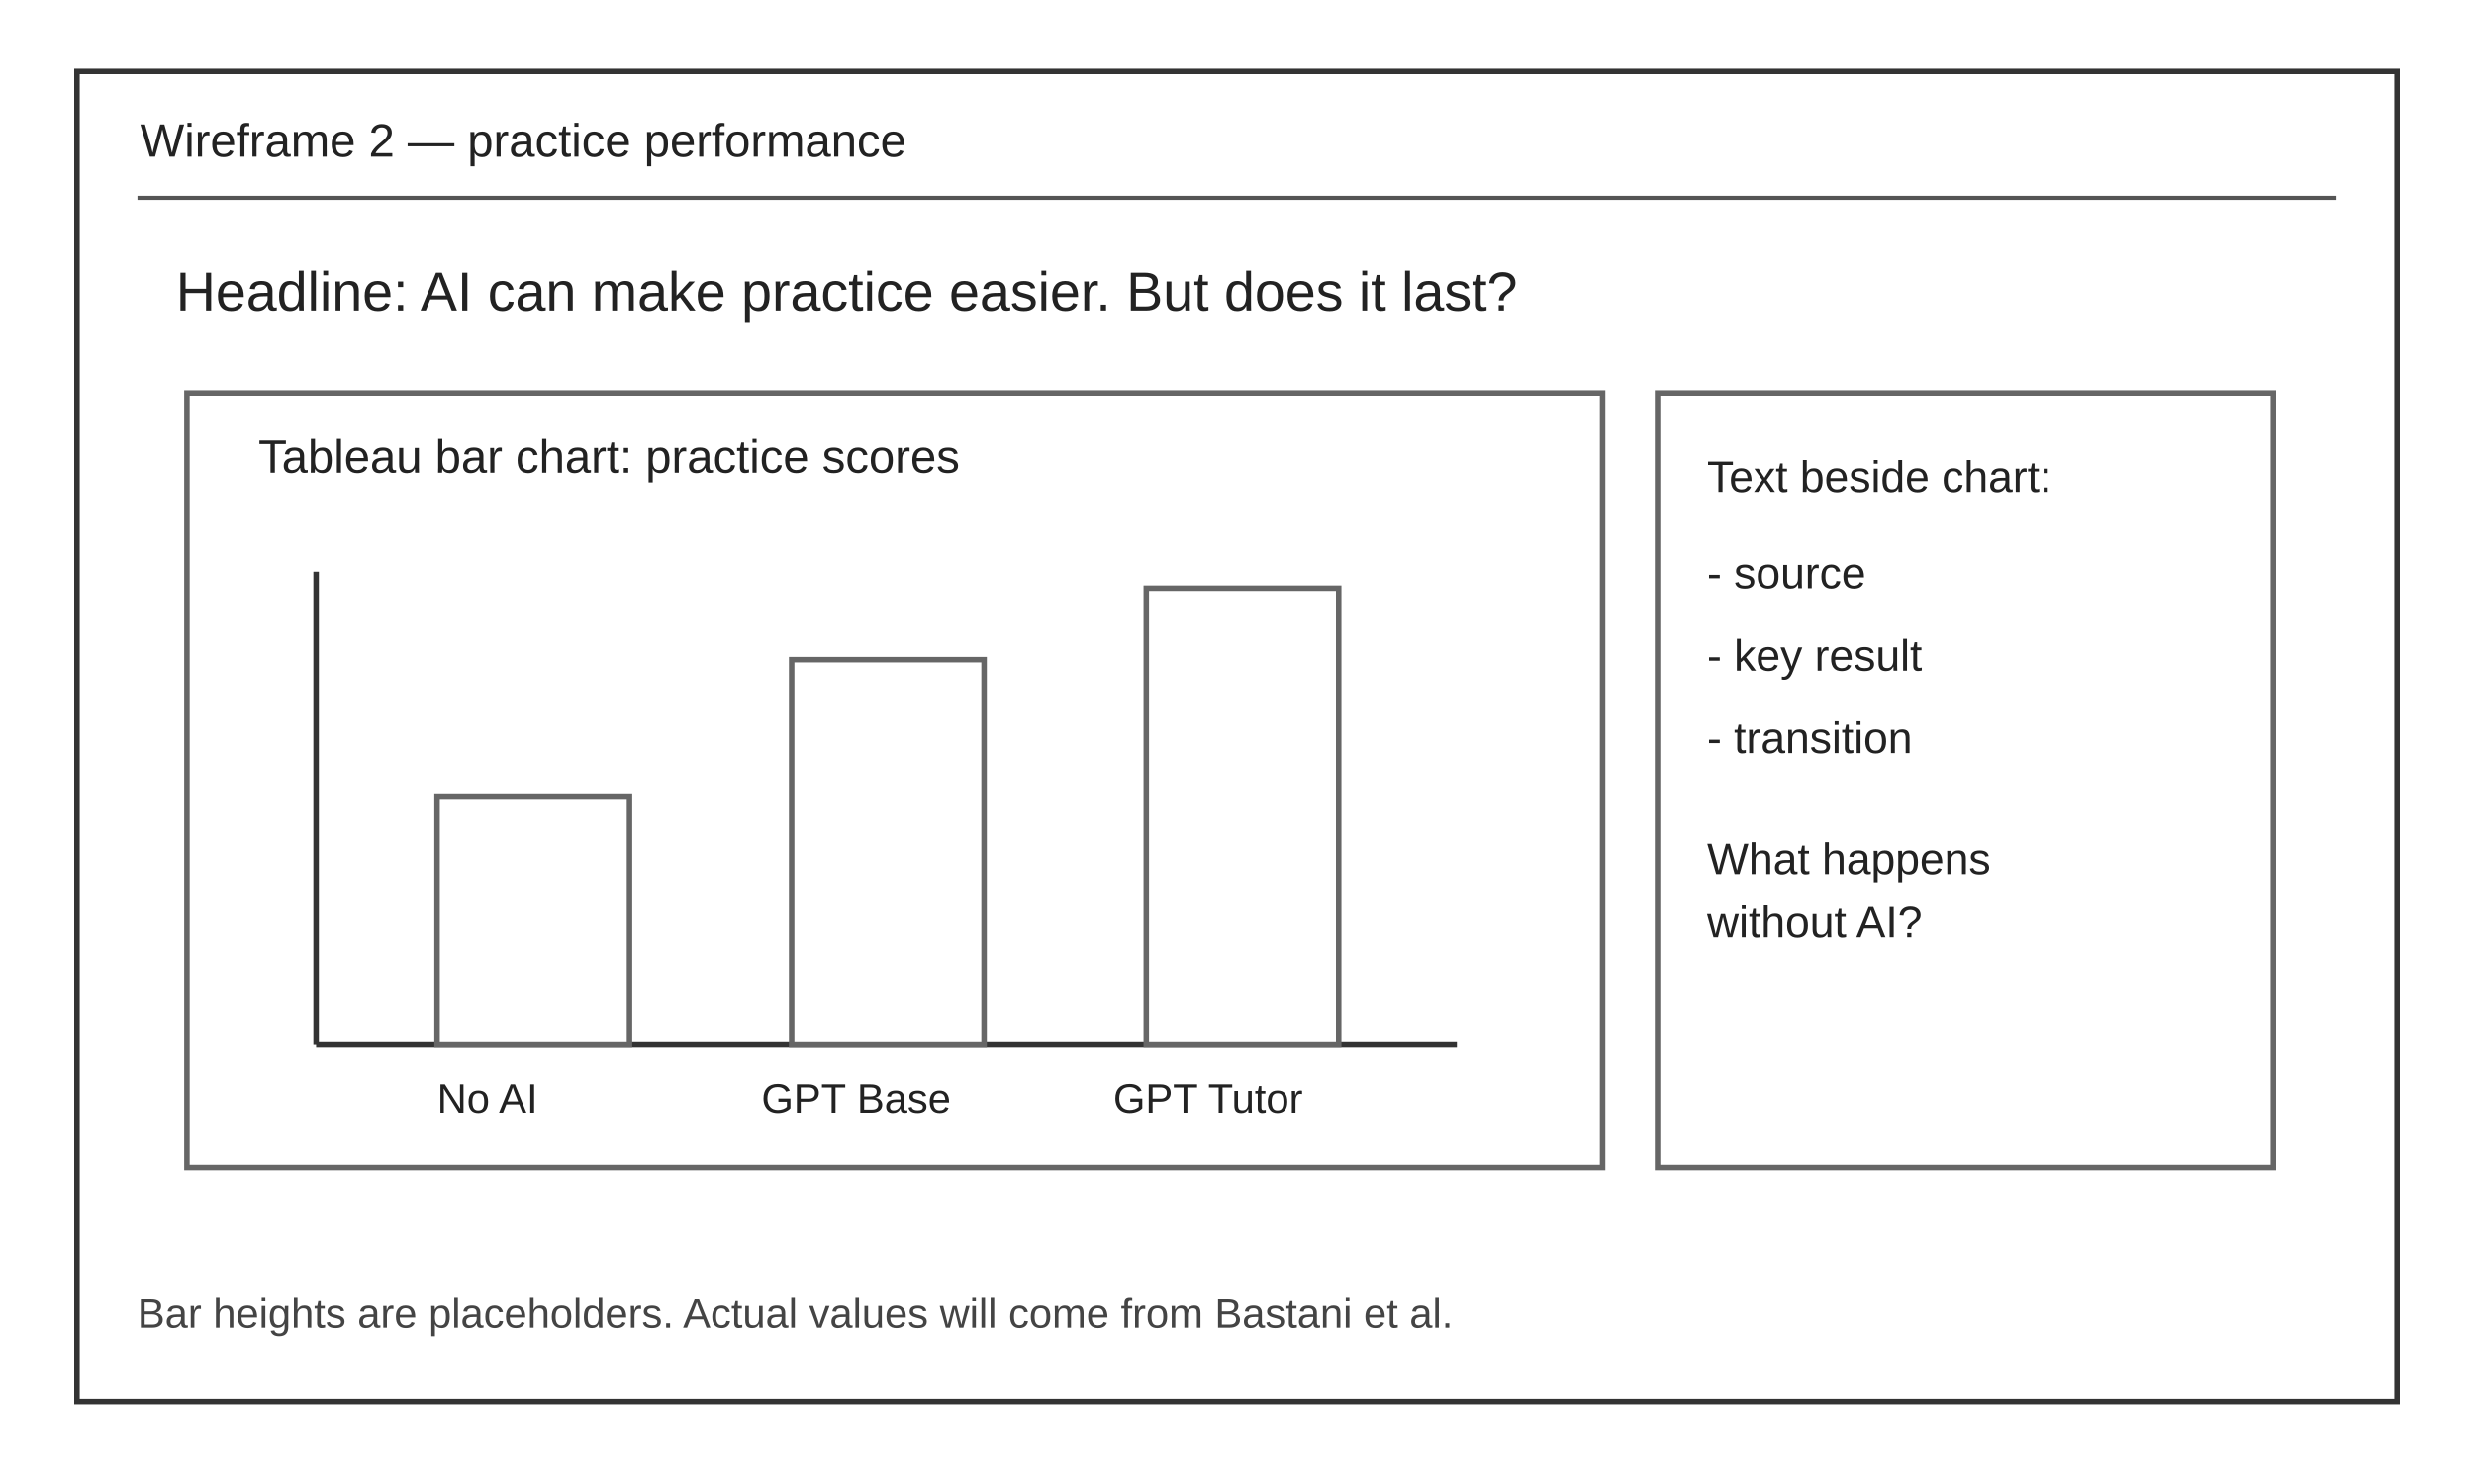
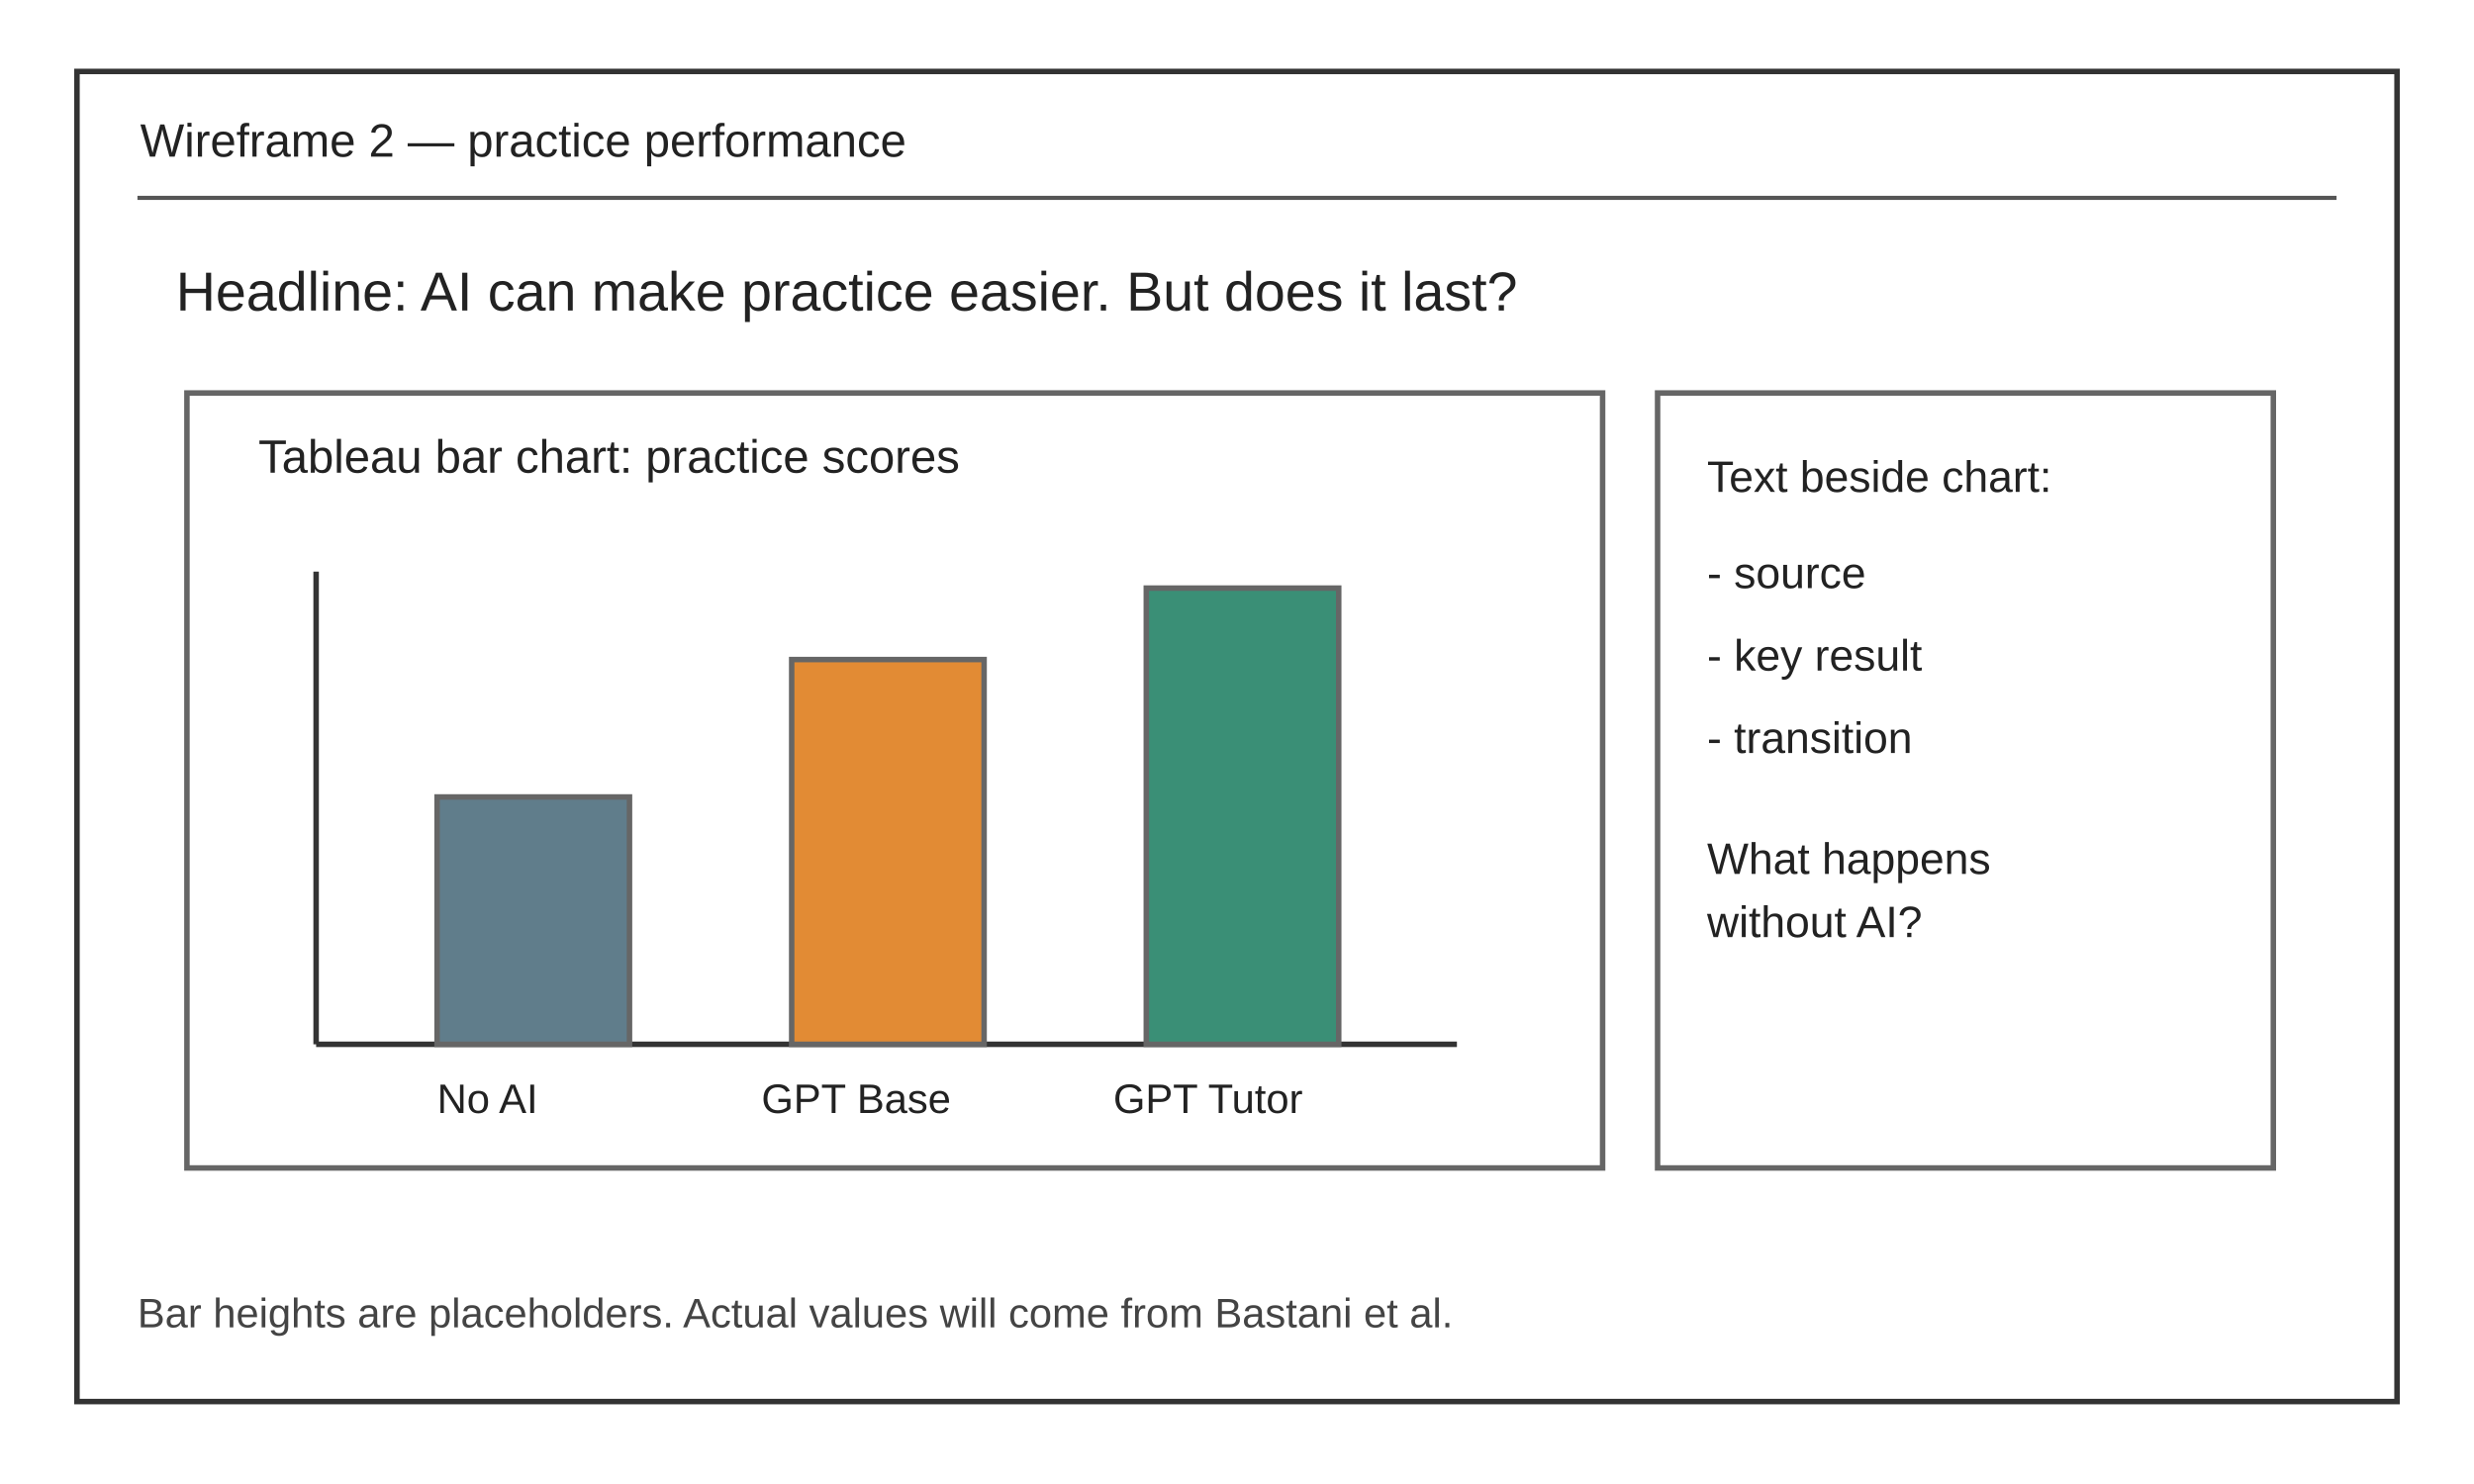
<svg xmlns="http://www.w3.org/2000/svg" viewBox="0 0 900 540" role="img" aria-label="Low fidelity storyboard 2: practice performance">
  <rect width="900" height="540" fill="#fff" />
  <rect x="28" y="26" width="844" height="484" fill="none" stroke="#333" stroke-width="2" />
  <text x="51" y="57" font-family="Arial" font-size="17" fill="#222">Wireframe 2 — practice performance</text>
  <path d="M50 72 H850" stroke="#555" stroke-width="1.5" />
  <text x="64" y="113" font-family="Arial" font-size="20" fill="#222">Headline: AI can make practice easier. But does it last?</text>
  <rect x="68" y="143" width="515" height="282" fill="white" stroke="#666" stroke-width="2" />
  <text x="94" y="172" font-family="Arial" font-size="17" fill="#222">Tableau bar chart: practice scores</text>
  <path d="M115 380 L530 380" stroke="#333" stroke-width="2" fill="none" />
  <path d="M115 208 L115 380" stroke="#333" stroke-width="2" fill="none" />
-   <rect x="159" y="290" width="70" height="90" fill="white" stroke="#666" stroke-width="2" />
-   <rect x="288" y="240" width="70" height="140" fill="white" stroke="#666" stroke-width="2" />
-   <rect x="417" y="214" width="70" height="166" fill="white" stroke="#666" stroke-width="2" />
+   <rect x="159" y="290" width="70" height="90" fill="#607d8b" stroke="#666" stroke-width="2" />
+   <rect x="288" y="240" width="70" height="140" fill="#e28b34" stroke="#666" stroke-width="2" />
+   <rect x="417" y="214" width="70" height="166" fill="#3a8f76" stroke="#666" stroke-width="2" />
  <text x="159" y="405" font-family="Arial" font-size="15" fill="#222">No AI</text>
  <text x="277" y="405" font-family="Arial" font-size="15" fill="#222">GPT Base</text>
  <text x="405" y="405" font-family="Arial" font-size="15" fill="#222">GPT Tutor</text>
  <rect x="603" y="143" width="224" height="282" fill="white" stroke="#666" stroke-width="2" />
  <text x="621" y="179" font-family="Arial" font-size="16" fill="#222">Text beside chart:</text>
  <text x="621" y="214" font-family="Arial" font-size="16" fill="#222">- source</text>
  <text x="621" y="244" font-family="Arial" font-size="16" fill="#222">- key result</text>
  <text x="621" y="274" font-family="Arial" font-size="16" fill="#222">- transition</text>
  <text x="621" y="318" font-family="Arial" font-size="16" fill="#222">What happens</text>
  <text x="621" y="341" font-family="Arial" font-size="16" fill="#222">without AI?</text>
  <text x="50" y="483" font-family="Arial" font-size="15" fill="#444">Bar heights are placeholders. Actual values will come from Bastani et al.</text>
</svg>
